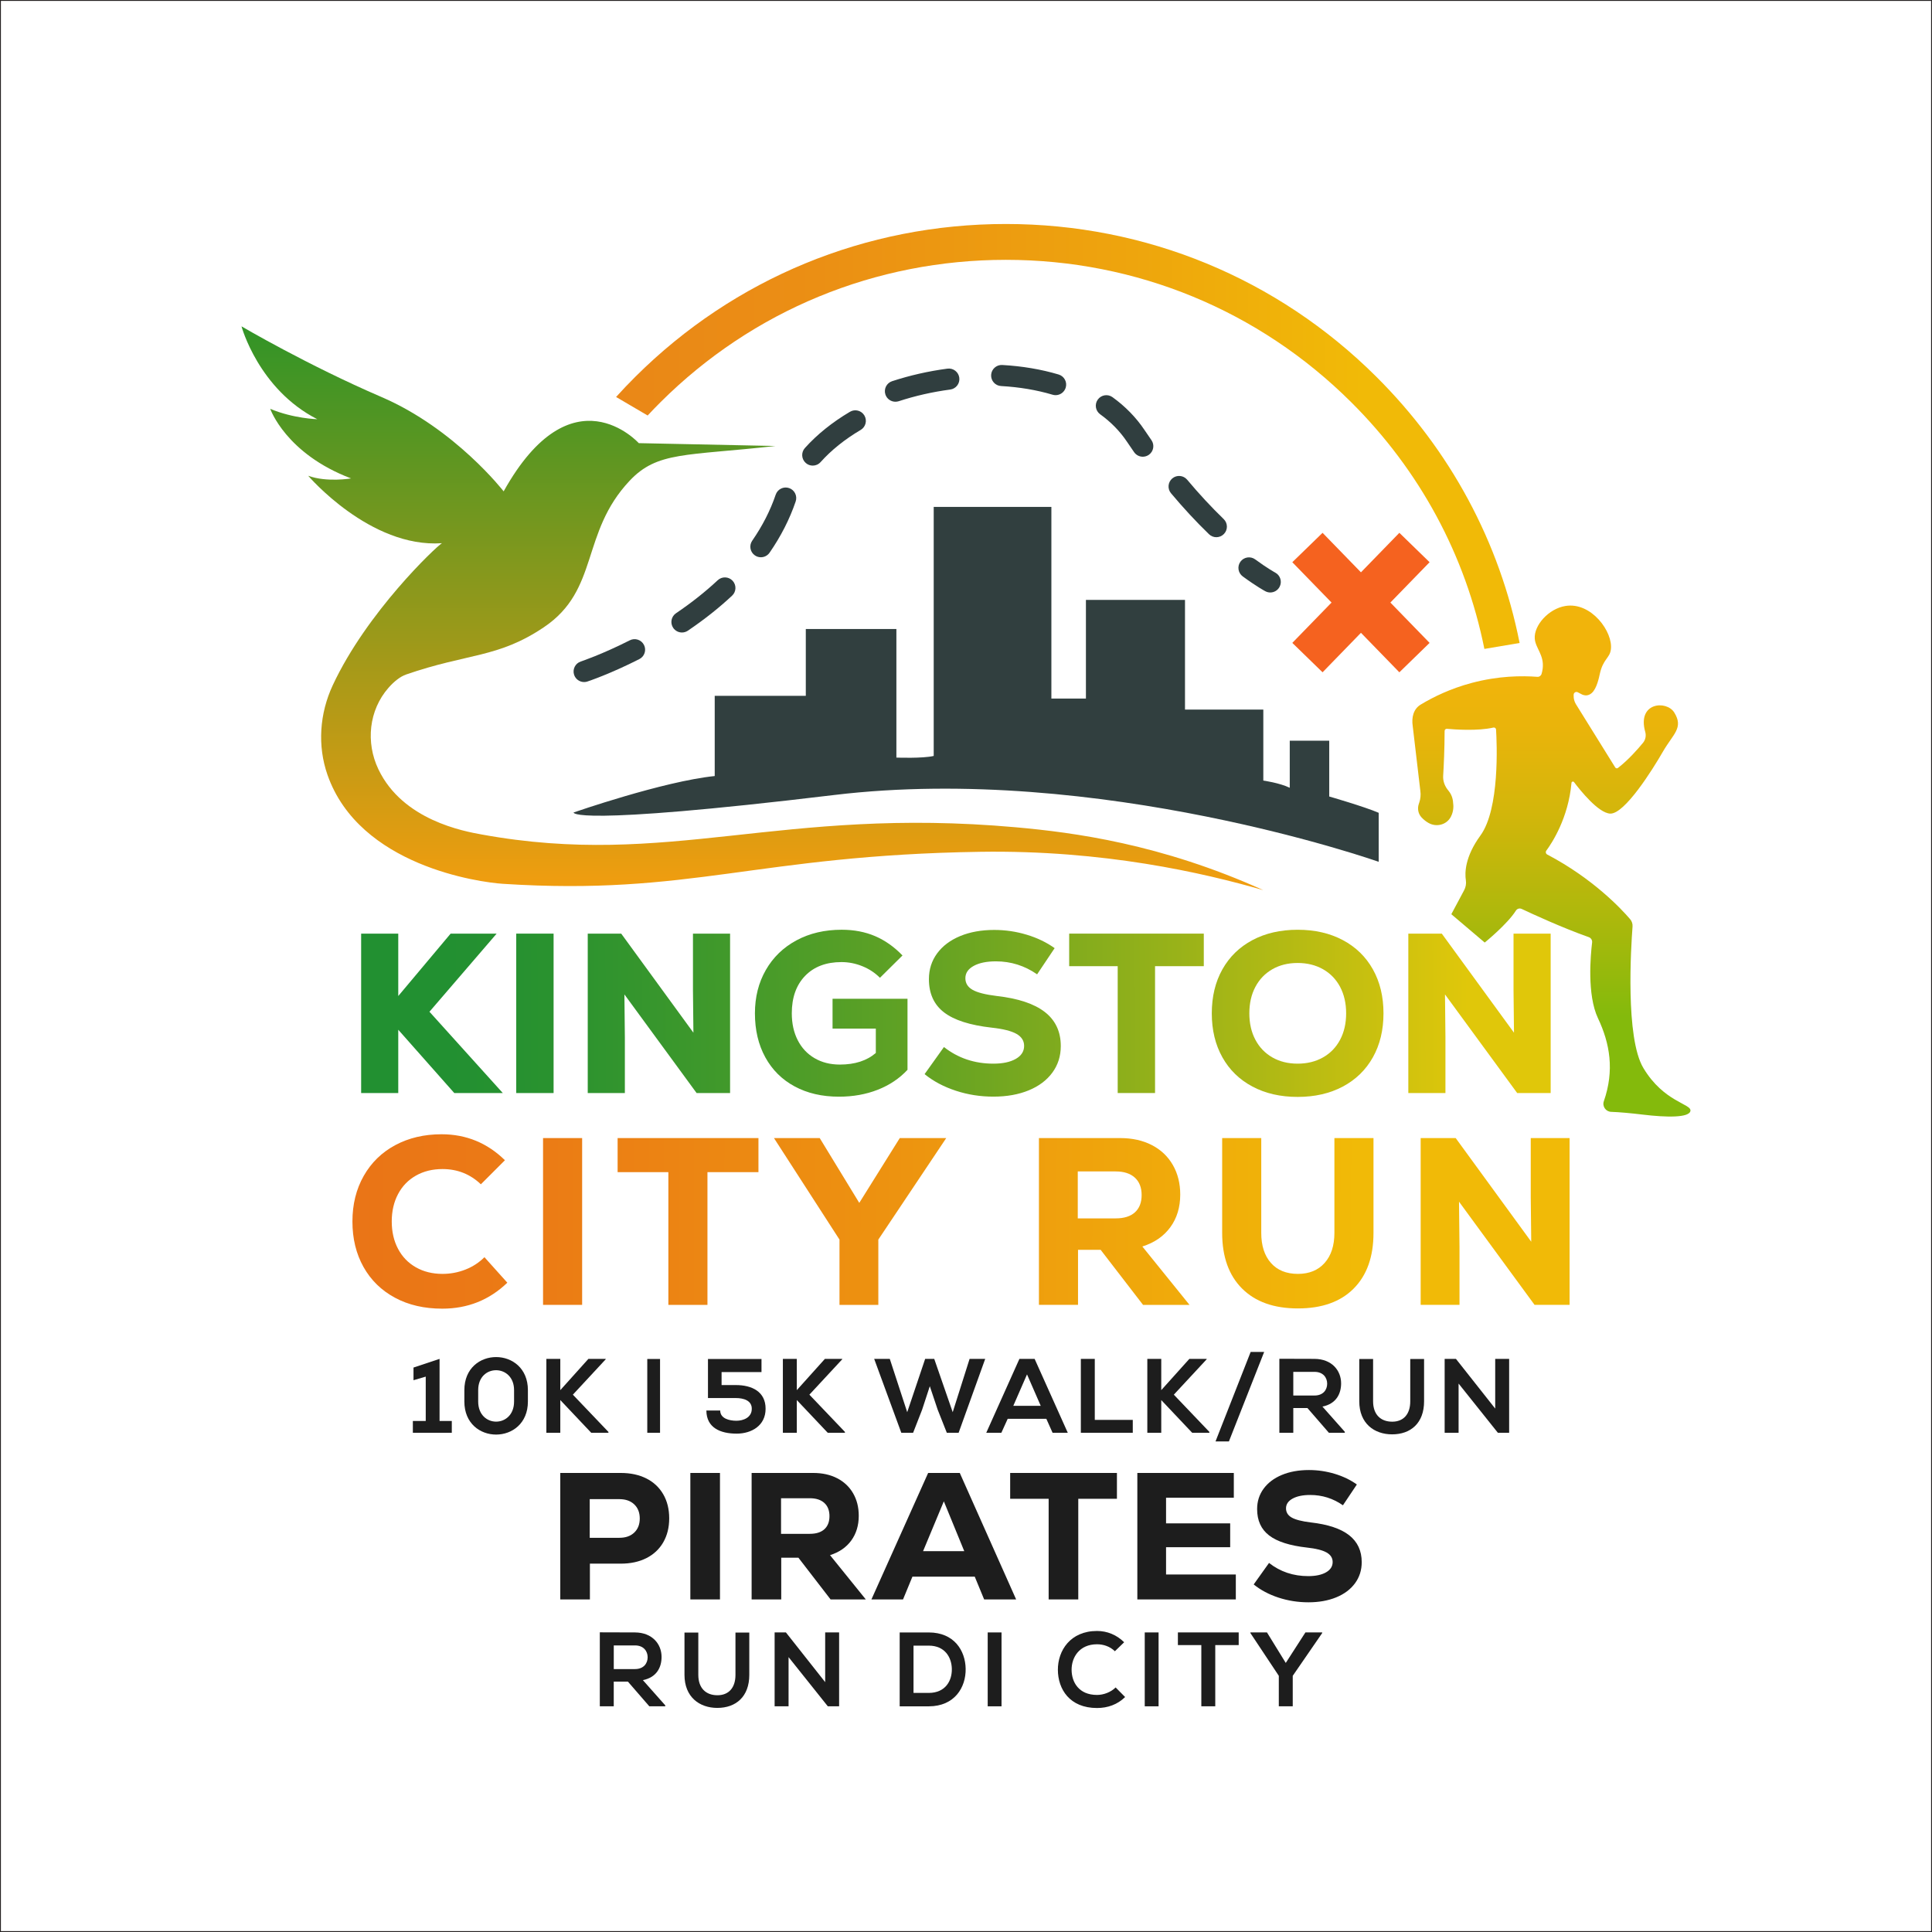
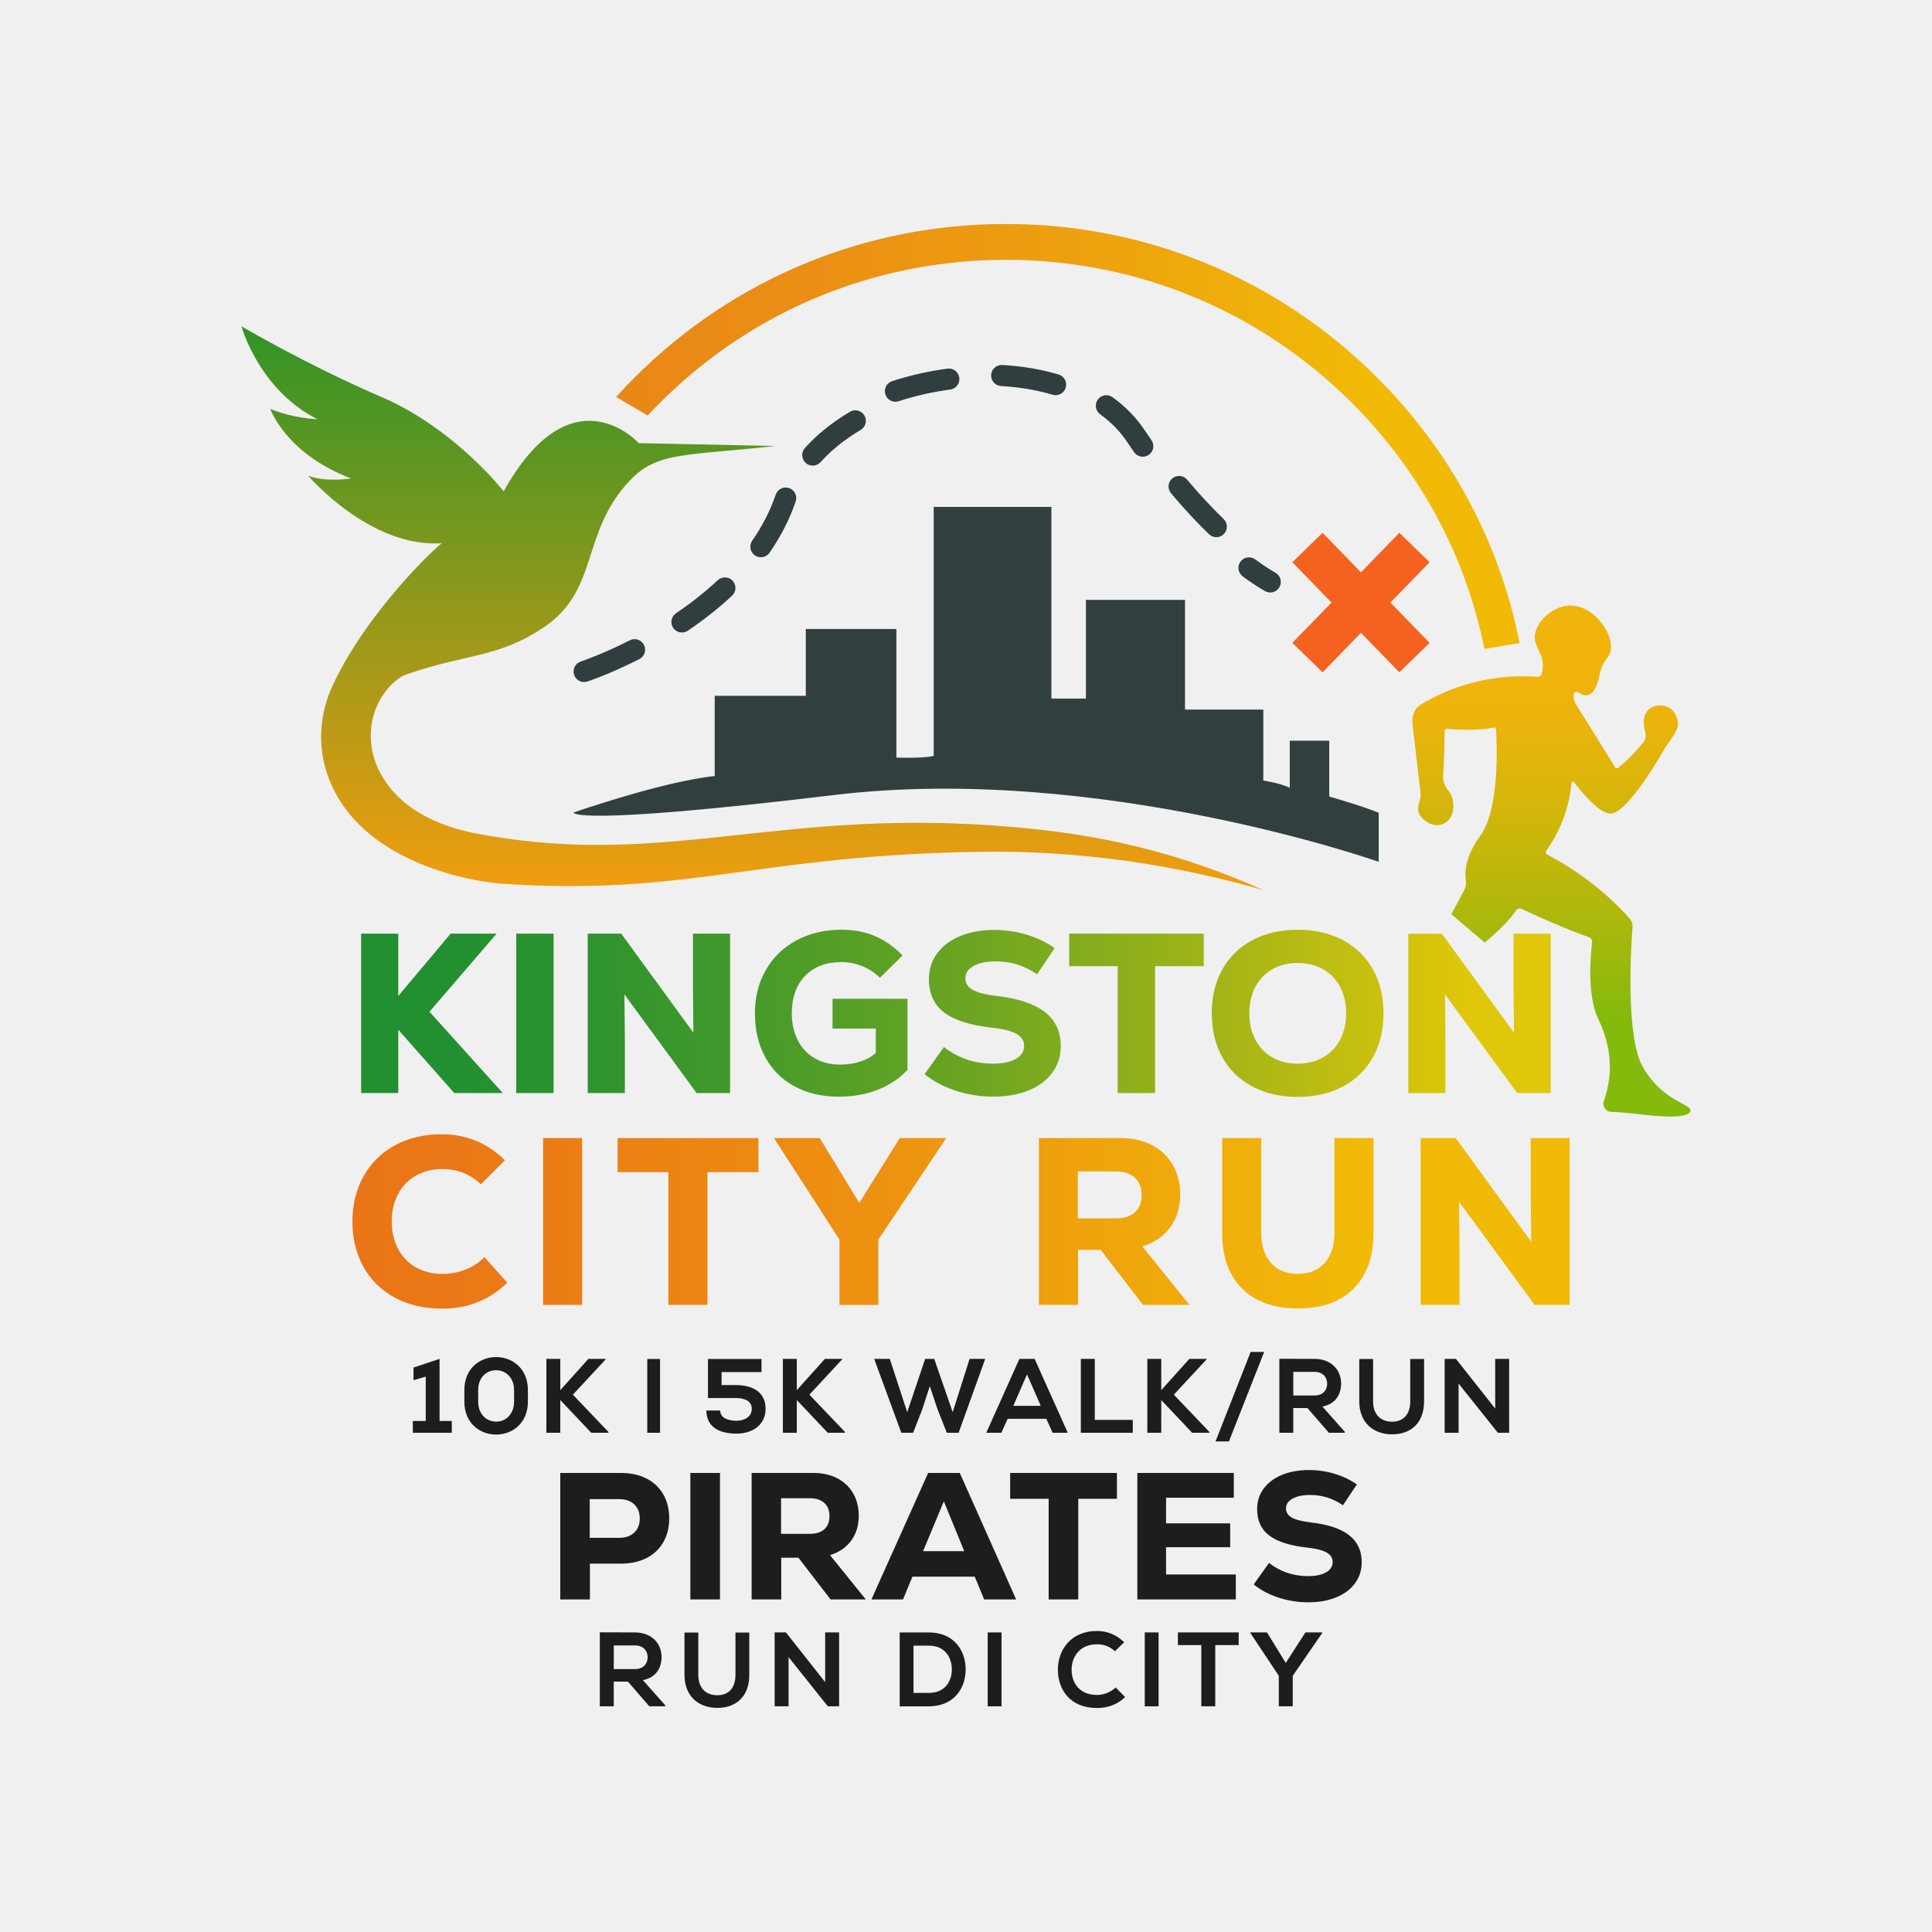
<svg xmlns="http://www.w3.org/2000/svg" version="1.1" id="Layer_1" x="0px" y="0px" viewBox="0 0 1080 1080" style="enable-background:new 0 0 1080 1080;" xml:space="preserve">
  <style type="text/css">
	.st0{fill:#FFFFFF;stroke:#231F20;stroke-miterlimit:10;}
	.st1{fill:url(#SVGID_1_);}
	.st2{fill:none;}
	.st3{fill:url(#SVGID_00000082350063181123610470000010775134570925846935_);}
	.st4{fill:#303E3F;}
	.st5{fill:#F5621F;}
	.st6{fill:#313F3F;}
	.st7{fill:url(#SVGID_00000127032466276621512000000011245042781102345386_);}
	.st8{fill:url(#SVGID_00000085938384407683756490000009031852536084250298_);}
	.st9{fill:url(#SVGID_00000067955440414274176330000000611738574413441664_);}
	.st10{fill:url(#SVGID_00000152967725149033138830000003687168989830722699_);}
	.st11{fill:url(#SVGID_00000047775695821933304110000017773072582998315685_);}
	.st12{fill:url(#SVGID_00000092439557595287803930000004192474053804648356_);}
	.st13{fill:url(#SVGID_00000034075609057780951020000006777998465826981815_);}
	.st14{fill:url(#SVGID_00000085230769847521612900000005628629189640360587_);}
	.st15{fill:url(#SVGID_00000025416780224366413360000000629063393478376077_);}
	.st16{fill:url(#SVGID_00000124849171203779745710000005495155678384048818_);}
	.st17{fill:url(#SVGID_00000121979723272687553150000014520290074867190402_);}
	.st18{fill:url(#SVGID_00000122678593998373965620000002939605298581734585_);}
	.st19{fill:url(#SVGID_00000159466348808663804510000011172234931505705649_);}
	.st20{fill:url(#SVGID_00000017515651889597003730000003448598721060220564_);}
	.st21{fill:url(#SVGID_00000070119393791290405610000014148817982506499463_);}
	.st22{fill:url(#SVGID_00000084526449846388217230000015686857892032640128_);}
	.st23{fill:#1D1D1D;}
</style>
-   <rect class="st0" width="1080" height="1080" />
  <g>
    <g>
      <linearGradient id="SVGID_1_" gradientUnits="userSpaceOnUse" x1="344.392" y1="243.983" x2="849.466" y2="243.983">
        <stop offset="0" style="stop-color:#EA8717" />
        <stop offset="0.223" style="stop-color:#EB8F14" />
        <stop offset="0.572" style="stop-color:#EEA50D" />
        <stop offset="0.827" style="stop-color:#F1BA07" />
      </linearGradient>
      <path class="st1" d="M849.47,359.43l-19.69,3.32c-10.49-52.27-36.1-99.76-74.54-138c-51.53-51.27-120.06-79.5-192.96-79.5    c-72.91,0-141.45,28.23-192.97,79.5c-2.46,2.45-4.9,4.96-7.27,7.52l-17.65-10.36c3.5-3.88,7.16-7.7,10.86-11.39    c55.3-55.02,128.82-85.31,207.03-85.31c78.2,0,151.72,30.3,207.02,85.31C810.75,251.75,838.3,303,849.47,359.43z" />
    </g>
    <line class="st2" x1="362.04" y1="232.27" x2="344.39" y2="221.91" />
    <linearGradient id="SVGID_00000029745317396791504260000004469234516427464576_" gradientUnits="userSpaceOnUse" x1="420.602" y1="497.598" x2="420.602" y2="182.431">
      <stop offset="0" style="stop-color:#F29D0F" />
      <stop offset="1" style="stop-color:#319427" />
    </linearGradient>
    <path style="fill:url(#SVGID_00000029745317396791504260000004469234516427464576_);" d="M433.47,249.31l-76.39-1.59   c0,0-37.34-41.52-75.54,26.95c0,0-27.16-35.06-68.32-52.75C172.06,204.22,135,182.43,135,182.43s9.48,35.15,42.37,51.91   c0,0-13.37-0.35-26.31-5.8c0,0,8.7,25.11,45.2,38.9c0,0-13.58,2.33-23.98-1.49c0,0,34.59,40.53,74.76,37.7   c-3.3,1.97-41.99,38.55-61.04,79.43c-7.33,15.73-8.66,33.76-2.91,50.14c17.86,50.85,84.81,59.98,98.04,60.84   c105.24,6.79,141.31-16,266.94-17.9c68.86-1.04,124.49,11.71,158.14,21.44c-57.3-25.85-105.88-32.24-138.42-35.15   c-131.97-11.81-193.73,23.13-298.55,4.03c-9.85-1.79-44.07-7.9-57.7-36.42c-7.19-15.04-5.36-33.05,5.63-45.58   c3.21-3.66,6.69-6.32,9.77-7.4c34.66-12.02,51.32-9.12,77.09-26.45c31.18-20.97,20.37-52.62,47.95-81.9   C367.49,252.27,383.19,254.93,433.47,249.31z" />
    <g>
      <g>
        <path class="st4" d="M326.53,381.27c-2.48,0-4.78-1.57-5.6-4.05c-1.02-3.09,0.66-6.42,3.75-7.44l0,0     c0.12-0.04,11.76-3.92,27.39-11.85c2.9-1.47,6.45-0.31,7.92,2.59c1.47,2.9,0.31,6.45-2.59,7.92     c-16.48,8.37-28.53,12.36-29.03,12.53C327.76,381.18,327.14,381.27,326.53,381.27z M381.21,353.57c-1.89,0-3.75-0.91-4.89-2.59     c-1.82-2.7-1.11-6.36,1.58-8.18c8.59-5.81,16.43-12.01,23.3-18.44c2.38-2.22,6.11-2.1,8.33,0.28c2.22,2.38,2.1,6.11-0.28,8.33     c-7.32,6.85-15.65,13.44-24.75,19.6C383.49,353.25,382.34,353.57,381.21,353.57z M710.09,331.2c-0.93,0-1.87-0.22-2.75-0.69     c-0.2-0.1-4.93-2.63-12.65-8.3c-2.62-1.93-3.19-5.61-1.27-8.24c1.93-2.62,5.61-3.19,8.24-1.27c6.95,5.1,11.16,7.36,11.2,7.39     c2.87,1.53,3.96,5.1,2.43,7.97C714.23,330.06,712.2,331.2,710.09,331.2z M425.33,311.51c-1.16,0-2.33-0.34-3.35-1.05     c-2.68-1.85-3.34-5.53-1.49-8.2c5.72-8.26,10.14-16.92,13.13-25.74c1.05-3.08,4.39-4.73,7.48-3.69c3.08,1.05,4.73,4.39,3.69,7.48     c-3.35,9.86-8.26,19.51-14.6,28.66C429.04,310.62,427.2,311.51,425.33,311.51z M679.95,300.3c-1.48,0-2.96-0.55-4.1-1.66     c-7.23-7-14.38-14.71-21.25-22.91c-2.09-2.49-1.76-6.21,0.73-8.3c2.5-2.09,6.21-1.76,8.3,0.73c6.61,7.89,13.48,15.29,20.42,22.01     c2.34,2.26,2.4,6,0.13,8.33C683.03,299.7,681.49,300.3,679.95,300.3z M638.83,255.31c-1.86,0-3.69-0.88-4.84-2.52     c-1.35-1.93-2.7-3.9-4.05-5.92c-3.87-5.77-8.89-10.92-14.94-15.29c-2.64-1.91-3.23-5.59-1.32-8.23c1.91-2.64,5.59-3.23,8.23-1.32     c7.18,5.19,13.18,11.34,17.83,18.28c1.31,1.95,2.62,3.87,3.92,5.73c1.86,2.67,1.21,6.34-1.46,8.21     C641.17,254.96,639.99,255.31,638.83,255.31z M454.32,260.28c-1.4,0-2.81-0.5-3.93-1.51c-2.42-2.17-2.63-5.9-0.45-8.32     c6.79-7.57,15.27-14.39,25.19-20.26c2.8-1.66,6.42-0.73,8.07,2.07c1.66,2.8,0.73,6.42-2.07,8.07     c-8.89,5.25-16.43,11.3-22.41,17.98C457.54,259.62,455.93,260.28,454.32,260.28z M500.54,224.57c-2.48,0-4.79-1.58-5.6-4.06     c-1.01-3.09,0.68-6.42,3.77-7.43c9.92-3.24,20.32-5.6,30.92-7.01c3.22-0.43,6.19,1.84,6.62,5.07c0.43,3.23-1.84,6.19-5.07,6.62     c-9.88,1.31-19.57,3.51-28.8,6.53C501.76,224.47,501.14,224.57,500.54,224.57z M590.09,220.9c-0.56,0-1.12-0.08-1.68-0.25     c-8.86-2.64-18.55-4.27-28.81-4.85c-3.25-0.18-5.74-2.97-5.55-6.22c0.18-3.25,2.99-5.74,6.22-5.55     c11.17,0.63,21.77,2.42,31.51,5.32c3.12,0.93,4.9,4.21,3.97,7.33C594.97,219.25,592.63,220.9,590.09,220.9z" />
      </g>
    </g>
    <g>
      <g>
        <polygon class="st5" points="777.23,336.83 799.15,359.38 782.25,375.82 760.78,353.74 739.32,375.82 722.41,359.38      744.34,336.83 722.41,314.28 739.32,297.85 760.78,319.93 782.25,297.85 799.15,314.28    " />
      </g>
    </g>
    <path class="st6" d="M770.71,481.76c0,0-156.31-55.17-304.49-37.34c-148.17,17.82-145.58,9.76-145.58,9.76s50.03-17.4,78.89-20.37   v-44.84h50.92v-37.34h50.64v71.86c0,0,14.71,0.57,20.86-0.92V283.36h65.78v107.15h19.31v-55.17h55.38v61.32h43.78v39.68   c0,0,9.05,1.27,14.78,4.03v-26.31h22.07v31.19c0,0,19.87,5.73,27.65,9.12V481.76z" />
    <linearGradient id="SVGID_00000043441225519696052910000011532351715179318920_" gradientUnits="userSpaceOnUse" x1="867.256" y1="624.155" x2="867.256" y2="338.519">
      <stop offset="0.196" style="stop-color:#84BA0C" />
      <stop offset="0.385" style="stop-color:#ACB80C" />
      <stop offset="0.59" style="stop-color:#D2B60B" />
      <stop offset="0.756" style="stop-color:#E9B40B" />
      <stop offset="0.86" style="stop-color:#F1B40B" />
    </linearGradient>
    <path style="fill:url(#SVGID_00000043441225519696052910000011532351715179318920_);" d="M806.74,433.67   c0.34-5.59,0.78-14.79,0.81-25.07c0-0.7,0.6-1.26,1.3-1.19c4.13,0.38,17.25,1.34,25.99-0.7c0.72-0.17,1.41,0.36,1.46,1.1   c0.48,7.73,2.12,44.35-8.73,59.24c-8.69,11.92-8.79,20.89-8.14,25.04c0.3,1.93-0.08,3.91-1.01,5.63l-7.12,13.33l18.67,15.84   c0,0,12.58-10.18,17.45-17.87c0.68-1.08,2.06-1.46,3.21-0.92c5.85,2.76,22.71,10.54,37.5,15.77c1.25,0.44,2.03,1.68,1.87,2.99   c-0.86,7.07-2.91,29.25,3.27,42.32c6.68,14.12,9.29,29.15,3.28,46.43c-0.99,2.84,1.11,5.82,4.12,5.92   c4.59,0.15,10.97,0.74,17.64,1.54c13.25,1.6,26.1,1.84,26.66-2.12c0.57-3.96-14.85-4.81-26.31-23.91   c-10.15-16.92-6.92-67.7-6.06-79.08c0.12-1.51-0.37-2.99-1.36-4.15c-4.79-5.59-20.63-22.63-46.35-36.14   c-0.79-0.41-1.03-1.42-0.5-2.14c3.13-4.23,12.34-18.19,14.08-37.9c0.06-0.72,0.99-0.99,1.43-0.41c3.52,4.67,13.6,17.24,20.16,17.59   c8.06,0.42,23.76-24.61,29.49-34.59c5.73-9.97,11.74-13.3,6.37-21.93c-4.36-6.99-20.88-5.7-16.22,10.85c0.6,2.12,0.15,4.4-1.25,6.1   c-2.92,3.55-8.24,9.6-14.01,14.05c-0.49,0.38-1.2,0.24-1.52-0.29l-21.94-35.31c-0.89-1.43-1.34-3.09-1.3-4.77l0.01-0.59   c0.03-1.15,1.25-1.87,2.28-1.35l1.89,0.98c0.54,0.31,1.83,0.96,3.39,0.71c1.31-0.21,2.17-0.95,2.55-1.27   c2.87-2.51,4.09-8.85,4.53-10.79c1.85-8.27,5.48-8.65,6.15-13.47c1.37-9.76-10.84-26.77-25.39-24.4   c-9.42,1.53-17.68,10.84-17.15,18.25c0.39,5.39,5.38,9.14,4.42,16.83c-0.14,1.1-0.37,2.08-0.62,2.9c-0.32,1.03-1.28,1.71-2.35,1.63   c-8.76-0.66-21.7-0.58-36.63,3.39c-11.87,3.16-21.44,7.82-28.54,12.1c-4.16,2.5-5.22,7.25-4.5,12.05l4.25,36.15   c0.33,2.21,0.13,4.47-0.59,6.59l-0.26,0.76c-0.87,2.56-0.37,5.43,1.44,7.44c0.58,0.64,1.27,1.3,2.07,1.92   c0.66,0.51,1.32,0.94,1.98,1.31c4.39,2.47,10.05,1.02,12.4-3.43c0.02-0.04,0.04-0.07,0.06-0.11c1.73-3.36,1.4-6.49,1.24-7.57   c-0.04-1.13-0.31-4.23-2.62-6.97c-0.01-0.01-0.02-0.03-0.03-0.04C807.67,439.61,806.56,436.7,806.74,433.67z" />
    <g>
      <linearGradient id="SVGID_00000020374941197051209910000002452894525191313066_" gradientUnits="userSpaceOnUse" x1="131.785" y1="566.822" x2="898.201" y2="564.276">
        <stop offset="0.156" style="stop-color:#229031" />
        <stop offset="0.235" style="stop-color:#2A922F" />
        <stop offset="0.358" style="stop-color:#41992B" />
        <stop offset="0.51" style="stop-color:#65A323" />
        <stop offset="0.685" style="stop-color:#98B219" />
        <stop offset="0.878" style="stop-color:#D9C50C" />
        <stop offset="0.899" style="stop-color:#E0C70A" />
      </linearGradient>
      <path style="fill:url(#SVGID_00000020374941197051209910000002452894525191313066_);" d="M281.07,611.02h-27.12l-31.32-35.39    v35.39h-20.75V521.9h20.75v34.88l29.28-34.88h25.72l-37.56,43.67L281.07,611.02z" />
      <linearGradient id="SVGID_00000119808534808547071260000009403191092075051174_" gradientUnits="userSpaceOnUse" x1="131.786" y1="567.014" x2="898.201" y2="564.467">
        <stop offset="0.156" style="stop-color:#229031" />
        <stop offset="0.235" style="stop-color:#2A922F" />
        <stop offset="0.358" style="stop-color:#41992B" />
        <stop offset="0.51" style="stop-color:#65A323" />
        <stop offset="0.685" style="stop-color:#98B219" />
        <stop offset="0.878" style="stop-color:#D9C50C" />
        <stop offset="0.899" style="stop-color:#E0C70A" />
      </linearGradient>
      <path style="fill:url(#SVGID_00000119808534808547071260000009403191092075051174_);" d="M288.58,521.9h20.88v89.12h-20.88V521.9z    " />
      <linearGradient id="SVGID_00000013174587808605131890000008546757686961280654_" gradientUnits="userSpaceOnUse" x1="131.787" y1="567.244" x2="898.202" y2="564.698">
        <stop offset="0.156" style="stop-color:#229031" />
        <stop offset="0.235" style="stop-color:#2A922F" />
        <stop offset="0.358" style="stop-color:#41992B" />
        <stop offset="0.51" style="stop-color:#65A323" />
        <stop offset="0.685" style="stop-color:#98B219" />
        <stop offset="0.878" style="stop-color:#D9C50C" />
        <stop offset="0.899" style="stop-color:#E0C70A" />
      </linearGradient>
      <path style="fill:url(#SVGID_00000013174587808605131890000008546757686961280654_);" d="M387.37,521.9h20.75v89.12h-18.71    l-40.36-55.13l0.25,24.06v31.06h-20.75V521.9h18.71l40.36,55.38l-0.25-23.81V521.9z" />
      <linearGradient id="SVGID_00000147915596011594301470000014634687675158910866_" gradientUnits="userSpaceOnUse" x1="131.788" y1="567.517" x2="898.203" y2="564.971">
        <stop offset="0.156" style="stop-color:#229031" />
        <stop offset="0.235" style="stop-color:#2A922F" />
        <stop offset="0.358" style="stop-color:#41992B" />
        <stop offset="0.51" style="stop-color:#65A323" />
        <stop offset="0.685" style="stop-color:#98B219" />
        <stop offset="0.878" style="stop-color:#D9C50C" />
        <stop offset="0.899" style="stop-color:#E0C70A" />
      </linearGradient>
      <path style="fill:url(#SVGID_00000147915596011594301470000014634687675158910866_);" d="M507.3,558.31v39.72    c-4.5,4.84-10.04,8.55-16.61,11.14c-6.58,2.59-13.81,3.88-21.71,3.88c-9.42,0-17.68-1.91-24.76-5.73    c-7.09-3.82-12.56-9.25-16.42-16.3c-3.86-7.04-5.79-15.23-5.79-24.57c0-9.08,2.04-17.17,6.11-24.25    c4.07-7.09,9.78-12.6,17.12-16.55c7.34-3.95,15.77-5.92,25.27-5.92c6.87,0,13.09,1.19,18.65,3.56    c5.56,2.38,10.67,5.98,15.34,10.82l-12.6,12.48c-2.8-2.8-6.09-4.97-9.87-6.49c-3.78-1.53-7.66-2.29-11.65-2.29    c-8.57,0-15.34,2.57-20.31,7.7c-4.97,5.14-7.45,12.12-7.45,20.94c0,5.69,1.1,10.69,3.31,15.02c2.21,4.33,5.35,7.68,9.42,10.06    c4.07,2.38,8.78,3.57,14.13,3.57c8.4,0,15.11-2.16,20.11-6.49v-13.62h-24.19v-16.68H507.3z" />
      <linearGradient id="SVGID_00000111151560316798112730000015782334387812486786_" gradientUnits="userSpaceOnUse" x1="131.789" y1="567.865" x2="898.204" y2="565.319">
        <stop offset="0.156" style="stop-color:#229031" />
        <stop offset="0.235" style="stop-color:#2A922F" />
        <stop offset="0.358" style="stop-color:#41992B" />
        <stop offset="0.51" style="stop-color:#65A323" />
        <stop offset="0.685" style="stop-color:#98B219" />
        <stop offset="0.878" style="stop-color:#D9C50C" />
        <stop offset="0.899" style="stop-color:#E0C70A" />
      </linearGradient>
      <path style="fill:url(#SVGID_00000111151560316798112730000015782334387812486786_);" d="M534.35,609.74    c-6.75-2.21-12.58-5.3-17.5-9.29l10.82-15.15c7.89,6.2,17.1,9.29,27.63,9.29c5.26,0,9.44-0.89,12.54-2.67    c3.1-1.78,4.65-4.2,4.65-7.26c0-2.88-1.44-5.13-4.33-6.75c-2.89-1.61-7.47-2.76-13.75-3.44c-12.14-1.36-21.03-4.2-26.67-8.53    c-5.65-4.33-8.47-10.52-8.47-18.59c0-5.43,1.53-10.23,4.58-14.39c3.06-4.16,7.34-7.38,12.86-9.68c5.52-2.29,11.88-3.44,19.1-3.44    c6.19,0,12.24,0.89,18.14,2.67c5.9,1.78,11.1,4.29,15.6,7.51l-9.8,14.64c-6.96-4.84-14.64-7.26-23.04-7.26    c-5.18,0-9.32,0.85-12.41,2.55c-3.1,1.7-4.65,3.99-4.65,6.87c0,2.8,1.34,4.97,4.01,6.49c2.67,1.53,7.15,2.67,13.43,3.44    c12.05,1.36,21.05,4.35,26.99,8.98c5.94,4.63,8.91,10.97,8.91,19.03c0,5.6-1.57,10.55-4.71,14.83c-3.14,4.29-7.56,7.6-13.24,9.93    c-5.69,2.33-12.22,3.5-19.61,3.5C548.12,613.05,541.1,611.95,534.35,609.74z" />
      <linearGradient id="SVGID_00000021821171668510262130000015655856073818665630_" gradientUnits="userSpaceOnUse" x1="131.789" y1="568.086" x2="898.203" y2="565.539">
        <stop offset="0.156" style="stop-color:#229031" />
        <stop offset="0.235" style="stop-color:#2A922F" />
        <stop offset="0.358" style="stop-color:#41992B" />
        <stop offset="0.51" style="stop-color:#65A323" />
        <stop offset="0.685" style="stop-color:#98B219" />
        <stop offset="0.878" style="stop-color:#D9C50C" />
        <stop offset="0.899" style="stop-color:#E0C70A" />
      </linearGradient>
      <path style="fill:url(#SVGID_00000021821171668510262130000015655856073818665630_);" d="M672.93,521.9v18.2h-27.25v70.91h-20.88    V540.1h-27.12v-18.2H672.93z" />
      <linearGradient id="SVGID_00000122686503723545538350000009337979061052146344_" gradientUnits="userSpaceOnUse" x1="131.791" y1="568.43" x2="898.207" y2="565.884">
        <stop offset="0.156" style="stop-color:#229031" />
        <stop offset="0.235" style="stop-color:#2A922F" />
        <stop offset="0.358" style="stop-color:#41992B" />
        <stop offset="0.51" style="stop-color:#65A323" />
        <stop offset="0.685" style="stop-color:#98B219" />
        <stop offset="0.878" style="stop-color:#D9C50C" />
        <stop offset="0.899" style="stop-color:#E0C70A" />
      </linearGradient>
      <path style="fill:url(#SVGID_00000122686503723545538350000009337979061052146344_);" d="M700.12,607.39    c-7.26-3.86-12.86-9.31-16.8-16.36c-3.95-7.04-5.92-15.23-5.92-24.57c0-9.34,1.97-17.53,5.92-24.57    c3.95-7.04,9.55-12.5,16.8-16.36c7.26-3.86,15.68-5.79,25.27-5.79c9.59,0,18.01,1.93,25.27,5.79c7.26,3.86,12.86,9.32,16.8,16.36    c3.95,7.05,5.92,15.23,5.92,24.57c0,9.34-1.97,17.53-5.92,24.57c-3.95,7.05-9.55,12.5-16.8,16.36s-15.68,5.79-25.27,5.79    C715.79,613.18,707.37,611.25,700.12,607.39z M739.58,591.09c4.12-2.33,7.3-5.62,9.55-9.87c2.25-4.24,3.37-9.17,3.37-14.77    c0-5.6-1.13-10.52-3.37-14.77c-2.25-4.24-5.43-7.53-9.55-9.87c-4.12-2.33-8.85-3.5-14.2-3.5c-5.35,0-10.06,1.17-14.13,3.5    c-4.07,2.34-7.24,5.62-9.49,9.87c-2.25,4.25-3.37,9.17-3.37,14.77c0,5.6,1.12,10.53,3.37,14.77c2.25,4.25,5.41,7.53,9.49,9.87    c4.07,2.34,8.78,3.5,14.13,3.5C730.73,594.59,735.46,593.43,739.58,591.09z" />
      <linearGradient id="SVGID_00000110454262502322581920000002029882620971411378_" gradientUnits="userSpaceOnUse" x1="131.792" y1="568.768" x2="898.208" y2="566.222">
        <stop offset="0.156" style="stop-color:#229031" />
        <stop offset="0.235" style="stop-color:#2A922F" />
        <stop offset="0.358" style="stop-color:#41992B" />
        <stop offset="0.51" style="stop-color:#65A323" />
        <stop offset="0.685" style="stop-color:#98B219" />
        <stop offset="0.878" style="stop-color:#D9C50C" />
        <stop offset="0.899" style="stop-color:#E0C70A" />
      </linearGradient>
      <path style="fill:url(#SVGID_00000110454262502322581920000002029882620971411378_);" d="M846.08,521.9h20.75v89.12h-18.71    l-40.36-55.13l0.25,24.06v31.06h-20.75V521.9h18.71l40.36,55.38l-0.26-23.81V521.9z" />
    </g>
    <g>
      <linearGradient id="SVGID_00000113314817381992053440000003688550391921921469_" gradientUnits="userSpaceOnUse" x1="174.933" y1="682.547" x2="880.238" y2="685.093">
        <stop offset="0" style="stop-color:#EA7317" />
        <stop offset="0.176" style="stop-color:#EB7B15" />
        <stop offset="0.452" style="stop-color:#ED9210" />
        <stop offset="0.793" style="stop-color:#F1B608" />
        <stop offset="0.827" style="stop-color:#F1BA07" />
      </linearGradient>
      <path style="fill:url(#SVGID_00000113314817381992053440000003688550391921921469_);" d="M220.78,725.43    c-7.59-4.08-13.45-9.81-17.58-17.18c-4.13-7.37-6.19-15.85-6.19-25.44c0-9.59,2.11-18.09,6.33-25.51    c4.22-7.41,10.1-13.14,17.65-17.18c7.55-4.04,16.16-6.06,25.84-6.06c13.76,0,25.57,4.84,35.43,14.52l-13.45,13.45    c-5.95-5.68-13.1-8.52-21.45-8.52c-5.59,0-10.55,1.22-14.85,3.66c-4.31,2.44-7.64,5.88-9.99,10.32    c-2.35,4.44-3.53,9.55-3.53,15.32c0,5.77,1.18,10.88,3.53,15.32c2.35,4.44,5.68,7.88,9.99,10.32c4.31,2.44,9.26,3.66,14.85,3.66    c4.44,0,8.7-0.8,12.79-2.4c4.08-1.6,7.64-3.91,10.66-6.93l12.79,14.25c-10.04,9.68-22.16,14.52-36.36,14.52    C237.19,731.56,228.37,729.52,220.78,725.43z" />
      <linearGradient id="SVGID_00000157303259331699347640000016023236725181042059_" gradientUnits="userSpaceOnUse" x1="174.934" y1="682.304" x2="880.239" y2="684.85">
        <stop offset="0" style="stop-color:#EA7317" />
        <stop offset="0.176" style="stop-color:#EB7B15" />
        <stop offset="0.452" style="stop-color:#ED9210" />
        <stop offset="0.793" style="stop-color:#F1B608" />
        <stop offset="0.827" style="stop-color:#F1BA07" />
      </linearGradient>
      <path style="fill:url(#SVGID_00000157303259331699347640000016023236725181042059_);" d="M303.57,636.19h21.85v93.24h-21.85    V636.19z" />
      <linearGradient id="SVGID_00000101085230798147630370000007169127816308007809_" gradientUnits="userSpaceOnUse" x1="174.935" y1="681.999" x2="880.241" y2="684.545">
        <stop offset="0" style="stop-color:#EA7317" />
        <stop offset="0.176" style="stop-color:#EB7B15" />
        <stop offset="0.452" style="stop-color:#ED9210" />
        <stop offset="0.793" style="stop-color:#F1B608" />
        <stop offset="0.827" style="stop-color:#F1BA07" />
      </linearGradient>
      <path style="fill:url(#SVGID_00000101085230798147630370000007169127816308007809_);" d="M423.98,636.19v19.05h-28.51v74.2h-21.85    v-74.2h-28.37v-19.05H423.98z" />
      <linearGradient id="SVGID_00000148622790507503660480000016649994540145476737_" gradientUnits="userSpaceOnUse" x1="174.936" y1="681.637" x2="880.242" y2="684.183">
        <stop offset="0" style="stop-color:#EA7317" />
        <stop offset="0.176" style="stop-color:#EB7B15" />
        <stop offset="0.452" style="stop-color:#ED9210" />
        <stop offset="0.793" style="stop-color:#F1B608" />
        <stop offset="0.827" style="stop-color:#F1BA07" />
      </linearGradient>
      <path style="fill:url(#SVGID_00000148622790507503660480000016649994540145476737_);" d="M528.95,636.19l-37.96,56.75v36.5h-21.71    v-36.5l-36.63-56.75h25.58l22.11,36.23l22.64-36.23H528.95z" />
      <linearGradient id="SVGID_00000075873033586879269270000015459242307701888443_" gradientUnits="userSpaceOnUse" x1="174.938" y1="681.26" x2="880.244" y2="683.807">
        <stop offset="0" style="stop-color:#EA7317" />
        <stop offset="0.176" style="stop-color:#EB7B15" />
        <stop offset="0.452" style="stop-color:#ED9210" />
        <stop offset="0.793" style="stop-color:#F1B608" />
        <stop offset="0.827" style="stop-color:#F1BA07" />
      </linearGradient>
      <path style="fill:url(#SVGID_00000075873033586879269270000015459242307701888443_);" d="M615.27,698.66h-12.65v30.77h-21.85    v-93.24h45.42c6.75,0,12.65,1.31,17.72,3.93c5.06,2.62,8.97,6.33,11.72,11.12c2.75,4.79,4.13,10.3,4.13,16.52    c0,7.11-1.84,13.19-5.53,18.25c-3.69,5.06-8.9,8.66-15.65,10.79l26.37,32.64h-25.98L615.27,698.66z M634.38,658.3    c-2.53-2.31-6.11-3.46-10.72-3.46h-21.18v26.24h21.18c4.71,0,8.3-1.13,10.79-3.4c2.49-2.26,3.73-5.48,3.73-9.66    C638.18,663.85,636.91,660.61,634.38,658.3z" />
      <linearGradient id="SVGID_00000001621931818751168820000011152693388334711451_" gradientUnits="userSpaceOnUse" x1="174.935" y1="681.742" x2="880.242" y2="684.289">
        <stop offset="0" style="stop-color:#EA7317" />
        <stop offset="0.176" style="stop-color:#EB7B15" />
        <stop offset="0.452" style="stop-color:#ED9210" />
        <stop offset="0.793" style="stop-color:#F1B608" />
        <stop offset="0.827" style="stop-color:#F1BA07" />
      </linearGradient>
      <path style="fill:url(#SVGID_00000001621931818751168820000011152693388334711451_);" d="M694.32,720.3    c-7.42-7.41-11.12-17.78-11.12-31.1v-53.02h21.85v53.02c0,7.11,1.8,12.7,5.39,16.78c3.6,4.09,8.64,6.13,15.12,6.13    c6.3,0,11.28-2.04,14.92-6.13c3.64-4.08,5.46-9.68,5.46-16.78v-53.02h21.85v53.02c0,13.32-3.69,23.69-11.06,31.1    c-7.37,7.42-17.76,11.12-31.17,11.12C712.15,731.43,701.74,727.72,694.32,720.3z" />
      <linearGradient id="SVGID_00000165946675052900774480000000026026568175612345_" gradientUnits="userSpaceOnUse" x1="174.94" y1="680.422" x2="880.246" y2="682.968">
        <stop offset="0" style="stop-color:#EA7317" />
        <stop offset="0.176" style="stop-color:#EB7B15" />
        <stop offset="0.452" style="stop-color:#ED9210" />
        <stop offset="0.793" style="stop-color:#F1B608" />
        <stop offset="0.827" style="stop-color:#F1BA07" />
      </linearGradient>
      <path style="fill:url(#SVGID_00000165946675052900774480000000026026568175612345_);" d="M855.7,636.19h21.71v93.24h-19.58    l-42.23-57.68l0.27,25.18v32.5h-21.71v-93.24h19.58l42.23,57.94l-0.27-24.91V636.19z" />
    </g>
    <g>
      <g>
        <path class="st23" d="M230.79,794.32h7.2v-24.78l-6.84,2.01v-7.08l14.57-4.84v34.7h6.84v6.61h-21.77V794.32z" />
        <path class="st23" d="M259.58,777.09c0-24.67,35.52-24.61,35.52,0v6.37c0,24.61-35.52,24.66-35.52,0V777.09z M267.31,783.46     c0,14.99,20.06,14.99,20.06,0v-6.37c0-14.75-20.06-14.93-20.06,0V783.46z" />
        <path class="st23" d="M338.59,759.86l-18.35,19.77l19.88,20.83v0.47h-9.62l-17.29-18.29v18.29h-7.79v-41.3h7.79v17.47l15.7-17.47     h9.68V759.86z" />
        <path class="st23" d="M368.97,759.68v41.25h-7.14v-41.25H368.97z" />
        <path class="st23" d="M425.67,767h-22.3v7.26h8.02c8.79,0,16.64,3.6,16.58,13.28c0,9.38-7.85,13.87-16.17,13.87     c-9.09,0-16.88-3.25-16.93-12.92h7.73c0,4.54,5.19,5.72,9.09,5.72c3.78,0,8.56-1.77,8.56-6.67c0.06-4.66-4.6-6.02-8.85-6.02     h-15.64c0-7.43,0-14.34,0-21.83h29.92V767z" />
        <path class="st23" d="M470.8,759.86l-18.35,19.77l19.88,20.83v0.47h-9.62l-17.29-18.29v18.29h-7.79v-41.3h7.79v17.47l15.7-17.47     h9.68V759.86z" />
        <path class="st23" d="M535.88,800.92h-6.61l-5.13-12.98l-4.37-13.04l-4.31,13.16l-5.02,12.86h-6.61l-15.16-41.3h8.73l9.74,29.8     l10.03-29.8h5.07l10.33,29.8l9.44-29.8h8.73L535.88,800.92z" />
        <path class="st23" d="M584.91,793.13h-21.6l-3.54,7.79h-8.44l18.53-41.3h8.5l18.53,41.3h-8.5L584.91,793.13z M574.11,768.29     l-7.67,17.58h15.34L574.11,768.29z" />
        <path class="st23" d="M611.99,759.62v34.11h21.24v7.2H604.2v-41.3H611.99z" />
        <path class="st23" d="M674.53,759.86l-18.35,19.77l19.88,20.83v0.47h-9.62l-17.29-18.29v18.29h-7.79v-41.3h7.79v17.47l15.7-17.47     h9.68V759.86z" />
        <path class="st23" d="M706.68,755.73l-19.71,50.04h-7.49l19.65-50.04H706.68z" />
        <path class="st23" d="M751.76,800.92h-8.91l-11.98-13.81h-7.91v13.81h-7.79v-41.36c6.55,0,13.1,0.06,19.65,0.06     c9.74,0.06,14.87,6.55,14.87,13.69c0,5.66-2.6,11.39-10.44,12.98l12.51,14.1V800.92z M722.96,766.88v13.22h11.86     c4.96,0,7.08-3.3,7.08-6.61c0-3.3-2.18-6.61-7.08-6.61H722.96z" />
        <path class="st23" d="M796.07,759.68v23.66c0,12.21-7.49,18.47-17.88,18.47c-9.91,0-18.35-6.02-18.35-18.47v-23.66h7.73v23.66     c0,7.43,4.25,11.39,10.68,11.39s10.09-4.31,10.09-11.39v-23.66H796.07z" />
        <path class="st23" d="M835.83,787.41v-27.79h7.79v41.3h-6.31l-21.95-27.5v27.5h-7.79v-41.3h6.31L835.83,787.41z" />
      </g>
    </g>
    <g>
      <g>
        <path class="st23" d="M371.89,953.84h-8.91l-11.98-13.81h-7.91v13.81h-7.79v-41.36c6.55,0,13.1,0.06,19.65,0.06     c9.74,0.06,14.87,6.55,14.87,13.69c0,5.66-2.6,11.39-10.44,12.98l12.51,14.1V953.84z M343.1,919.8v13.22h11.86     c4.96,0,7.08-3.3,7.08-6.61c0-3.3-2.18-6.61-7.08-6.61H343.1z" />
        <path class="st23" d="M418.86,912.6v23.66c0,12.21-7.49,18.47-17.88,18.47c-9.91,0-18.35-6.02-18.35-18.47V912.6h7.73v23.66     c0,7.43,4.25,11.39,10.68,11.39s10.09-4.31,10.09-11.39V912.6H418.86z" />
        <path class="st23" d="M461.28,940.33v-27.79h7.79v41.3h-6.31l-21.95-27.5v27.5h-7.79v-41.3h6.31L461.28,940.33z" />
        <path class="st23" d="M539.81,932.84c0.18,10.44-6.2,21.01-20.65,21.01c-5.07,0-11.15,0-16.23,0v-41.3c5.07,0,11.15,0,16.23,0     C533.32,912.54,539.63,922.63,539.81,932.84z M510.66,946.35h8.5c9.38,0,13.1-6.84,12.92-13.57     c-0.18-6.43-3.95-12.86-12.92-12.86h-8.5V946.35z" />
        <path class="st23" d="M552.13,953.84v-41.3h7.73v41.3H552.13z" />
        <path class="st23" d="M628.95,948.65c-4.25,4.19-9.74,6.14-15.7,6.14c-15.34,0-21.83-10.56-21.89-21.3     c-0.06-10.8,6.96-21.77,21.89-21.77c5.61,0,10.92,2.12,15.16,6.31l-5.19,5.02c-2.71-2.66-6.37-3.89-9.97-3.89     c-9.97,0-14.28,7.43-14.22,14.34c0.06,6.84,4.01,13.98,14.22,13.98c3.6,0,7.67-1.47,10.39-4.19L628.95,948.65z" />
        <path class="st23" d="M639.92,953.84v-41.3h7.73v41.3H639.92z" />
        <path class="st23" d="M671.55,919.62h-13.1v-7.08c11.92,0,22.01,0,33.99,0v7.08h-13.1v34.22h-7.79V919.62z" />
        <path class="st23" d="M718.75,929.59l10.98-17.05h9.38v0.35l-16.46,23.9v17.05h-7.79v-17.05l-15.87-23.9v-0.35h9.26     L718.75,929.59z" />
      </g>
    </g>
    <g>
      <g>
        <path class="st23" d="M361.32,826.47c4.07,2.05,7.22,5,9.44,8.84c2.22,3.84,3.33,8.32,3.33,13.43c0,5.12-1.11,9.59-3.33,13.43     c-2.22,3.84-5.37,6.78-9.44,8.84c-4.08,2.05-8.84,3.08-14.29,3.08h-17.27v20h-16.56v-70.7h33.84     C352.48,823.39,357.24,824.42,361.32,826.47z M354.55,856.72c2.05-1.95,3.08-4.58,3.08-7.88c0-3.3-1.03-5.92-3.08-7.88     c-2.05-1.95-4.83-2.93-8.33-2.93h-16.56v21.61h16.56C349.72,859.65,352.5,858.67,354.55,856.72z" />
        <path class="st23" d="M385.91,823.39h16.56v70.7h-16.56V823.39z" />
        <path class="st23" d="M446.31,870.76h-9.59v23.33h-16.56v-70.7h34.44c5.12,0,9.59,0.99,13.43,2.98c3.84,1.99,6.8,4.8,8.89,8.43     c2.09,3.64,3.13,7.81,3.13,12.52c0,5.39-1.4,10-4.19,13.84c-2.79,3.84-6.75,6.56-11.87,8.18l20,24.75h-19.69L446.31,870.76z      M460.8,840.15c-1.92-1.75-4.63-2.63-8.13-2.63h-16.06v19.9h16.06c3.57,0,6.29-0.86,8.18-2.58c1.88-1.72,2.83-4.16,2.83-7.32     S462.72,841.91,460.8,840.15z" />
        <path class="st23" d="M550.14,894.09l-5.25-12.73h-34.84l-5.25,12.73h-17.67l31.71-70.7h17.68l31.51,70.7H550.14z M527.61,839.25     L516,867.12h23.03L527.61,839.25z" />
        <path class="st23" d="M624.37,823.39v14.44h-21.61v56.26h-16.56v-56.26h-21.51v-14.44H624.37z" />
        <path class="st23" d="M651.84,880.15h38.99v13.94h-55.05v-70.7h53.93v13.84h-37.88v14.34h35.85v13.33h-35.85V880.15z" />
        <path class="st23" d="M714.71,893.08c-5.35-1.75-9.98-4.21-13.89-7.37l8.58-12.02c6.26,4.92,13.57,7.37,21.92,7.37     c4.17,0,7.49-0.71,9.95-2.12c2.46-1.41,3.69-3.33,3.69-5.76c0-2.29-1.15-4.07-3.43-5.35c-2.29-1.28-5.93-2.19-10.91-2.73     c-9.63-1.08-16.68-3.33-21.16-6.77c-4.48-3.43-6.72-8.35-6.72-14.75c0-4.31,1.21-8.11,3.64-11.41c2.42-3.3,5.82-5.86,10.2-7.68     c4.38-1.82,9.43-2.73,15.15-2.73c4.91,0,9.71,0.71,14.39,2.12c4.68,1.41,8.8,3.4,12.37,5.96l-7.78,11.62     c-5.52-3.84-11.61-5.76-18.28-5.76c-4.11,0-7.39,0.67-9.85,2.02c-2.46,1.35-3.69,3.17-3.69,5.45c0,2.22,1.06,3.94,3.18,5.15     c2.12,1.21,5.67,2.12,10.66,2.73c9.56,1.08,16.7,3.45,21.41,7.12c4.71,3.67,7.07,8.7,7.07,15.1c0,4.44-1.25,8.37-3.74,11.77     c-2.49,3.4-5.99,6.03-10.5,7.88c-4.51,1.85-9.7,2.78-15.55,2.78C725.64,895.7,720.07,894.83,714.71,893.08z" />
      </g>
    </g>
  </g>
</svg>
